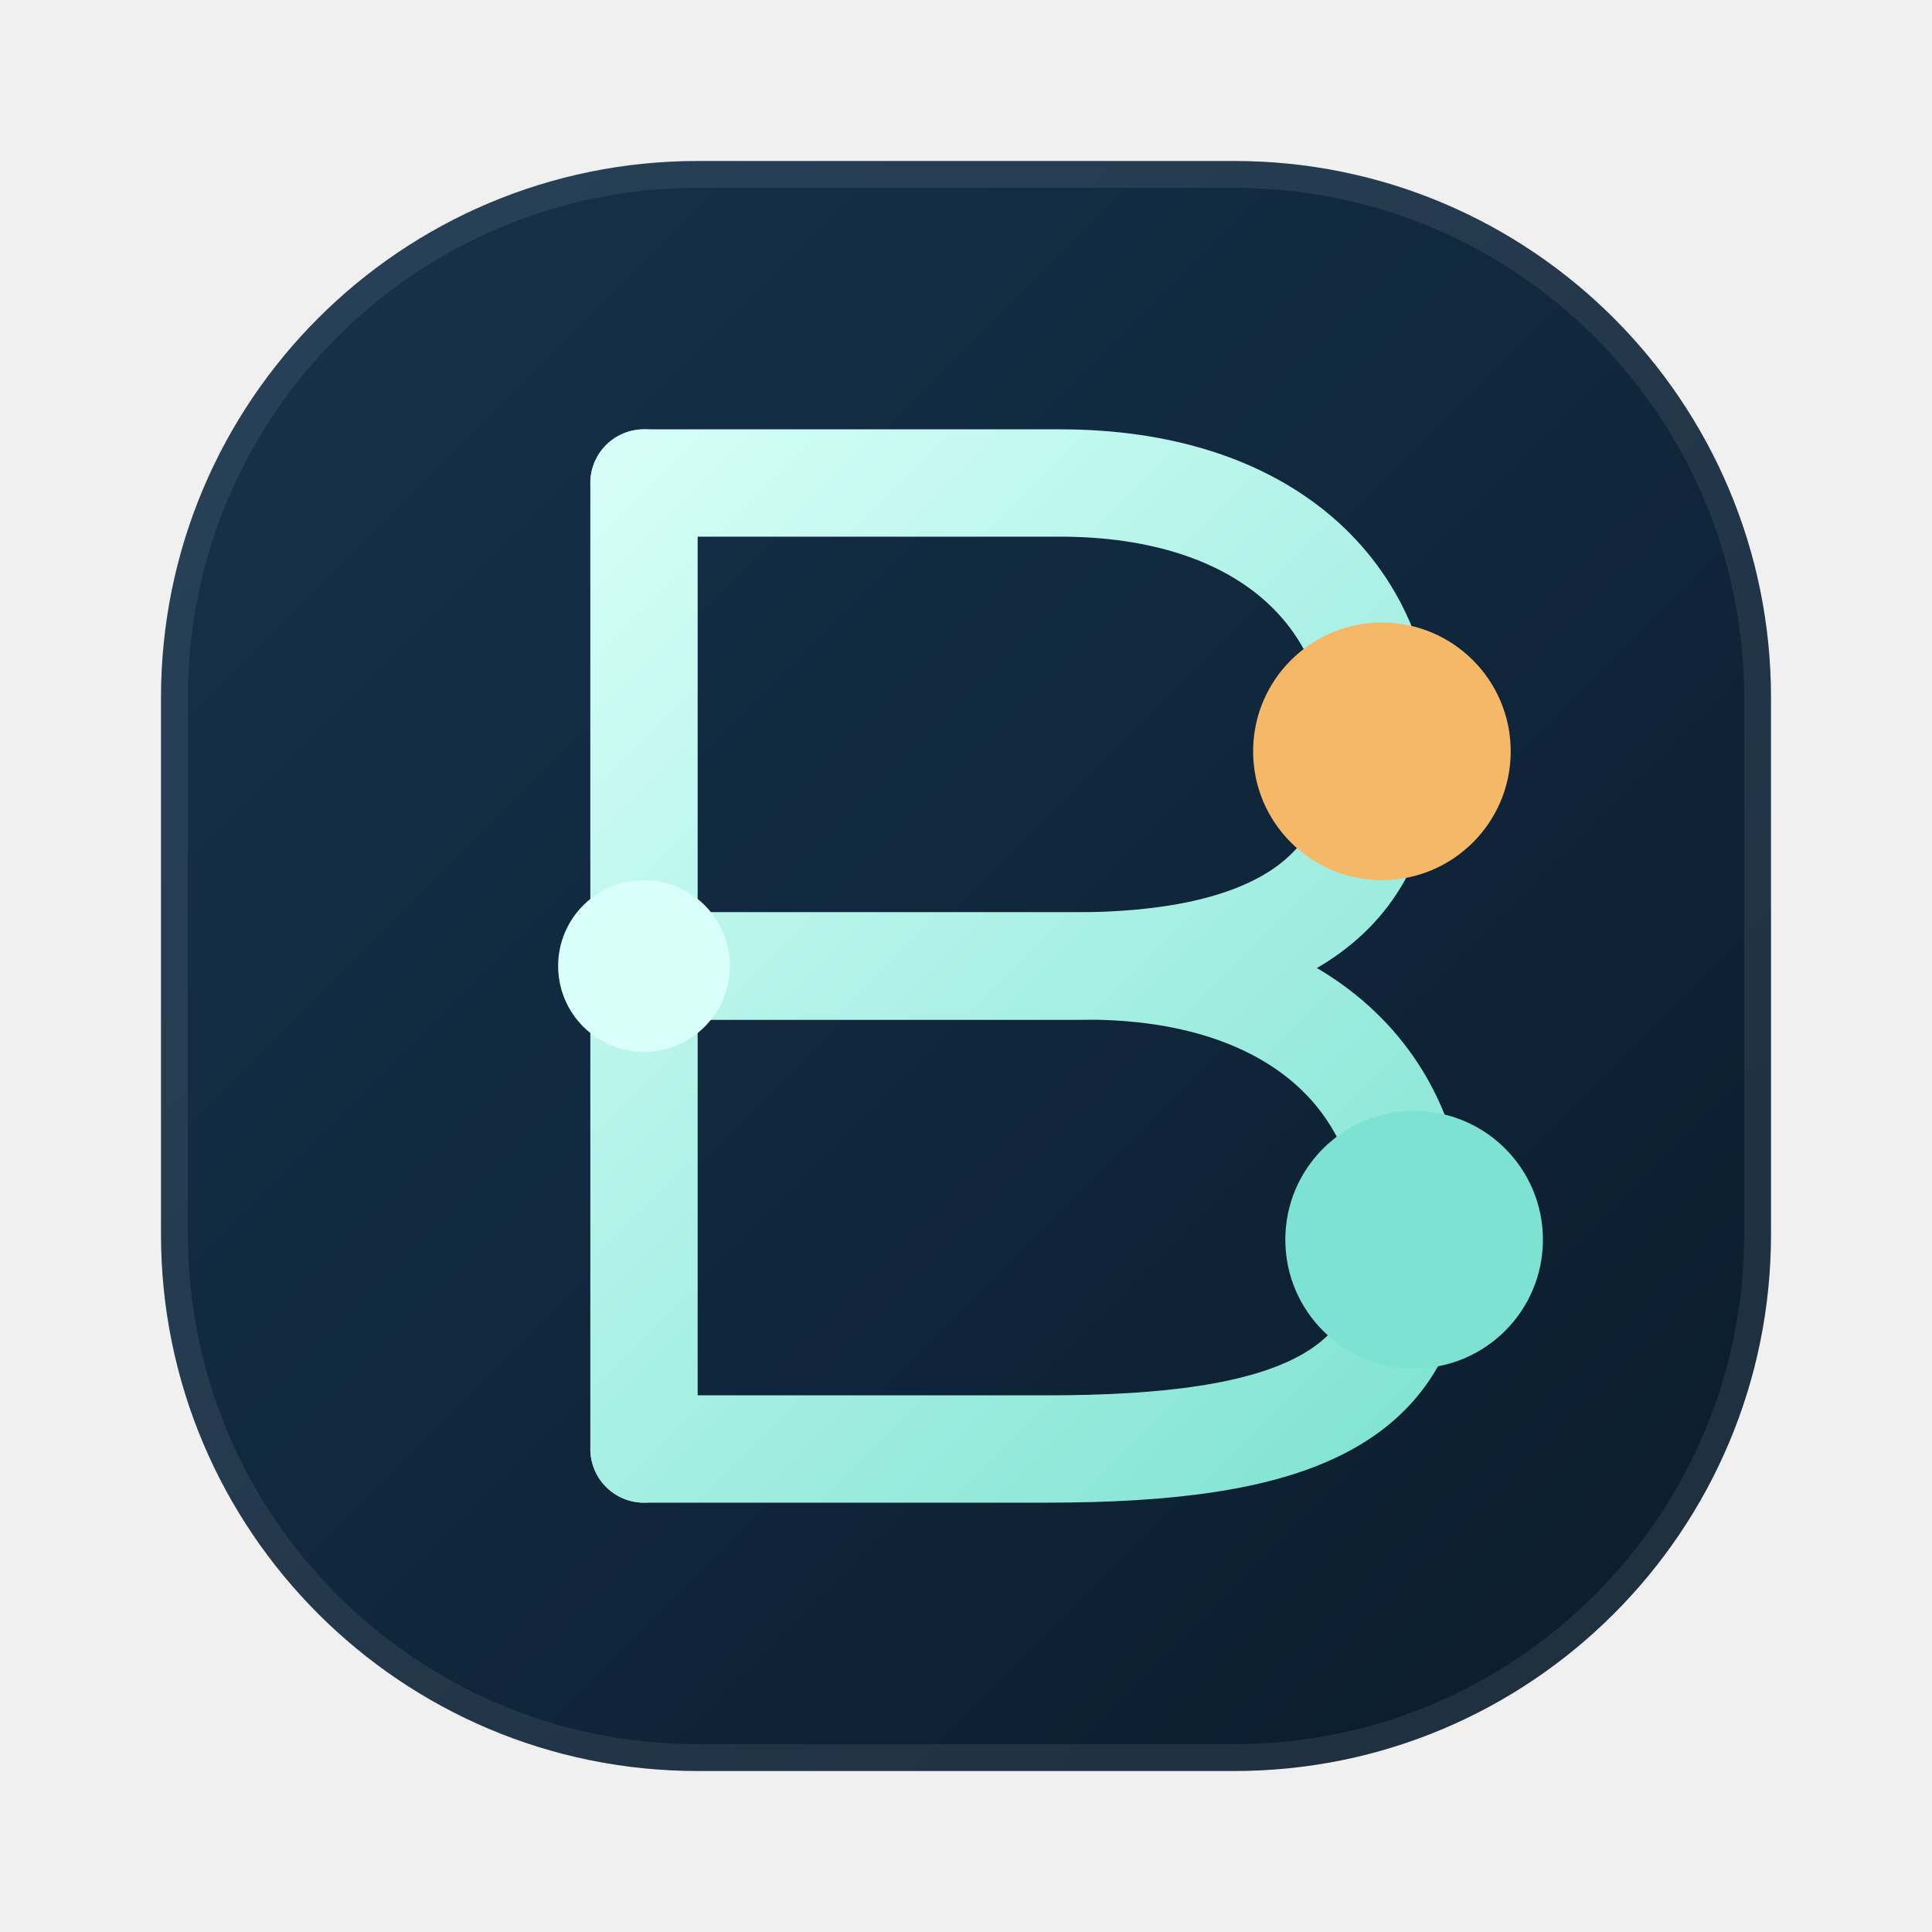
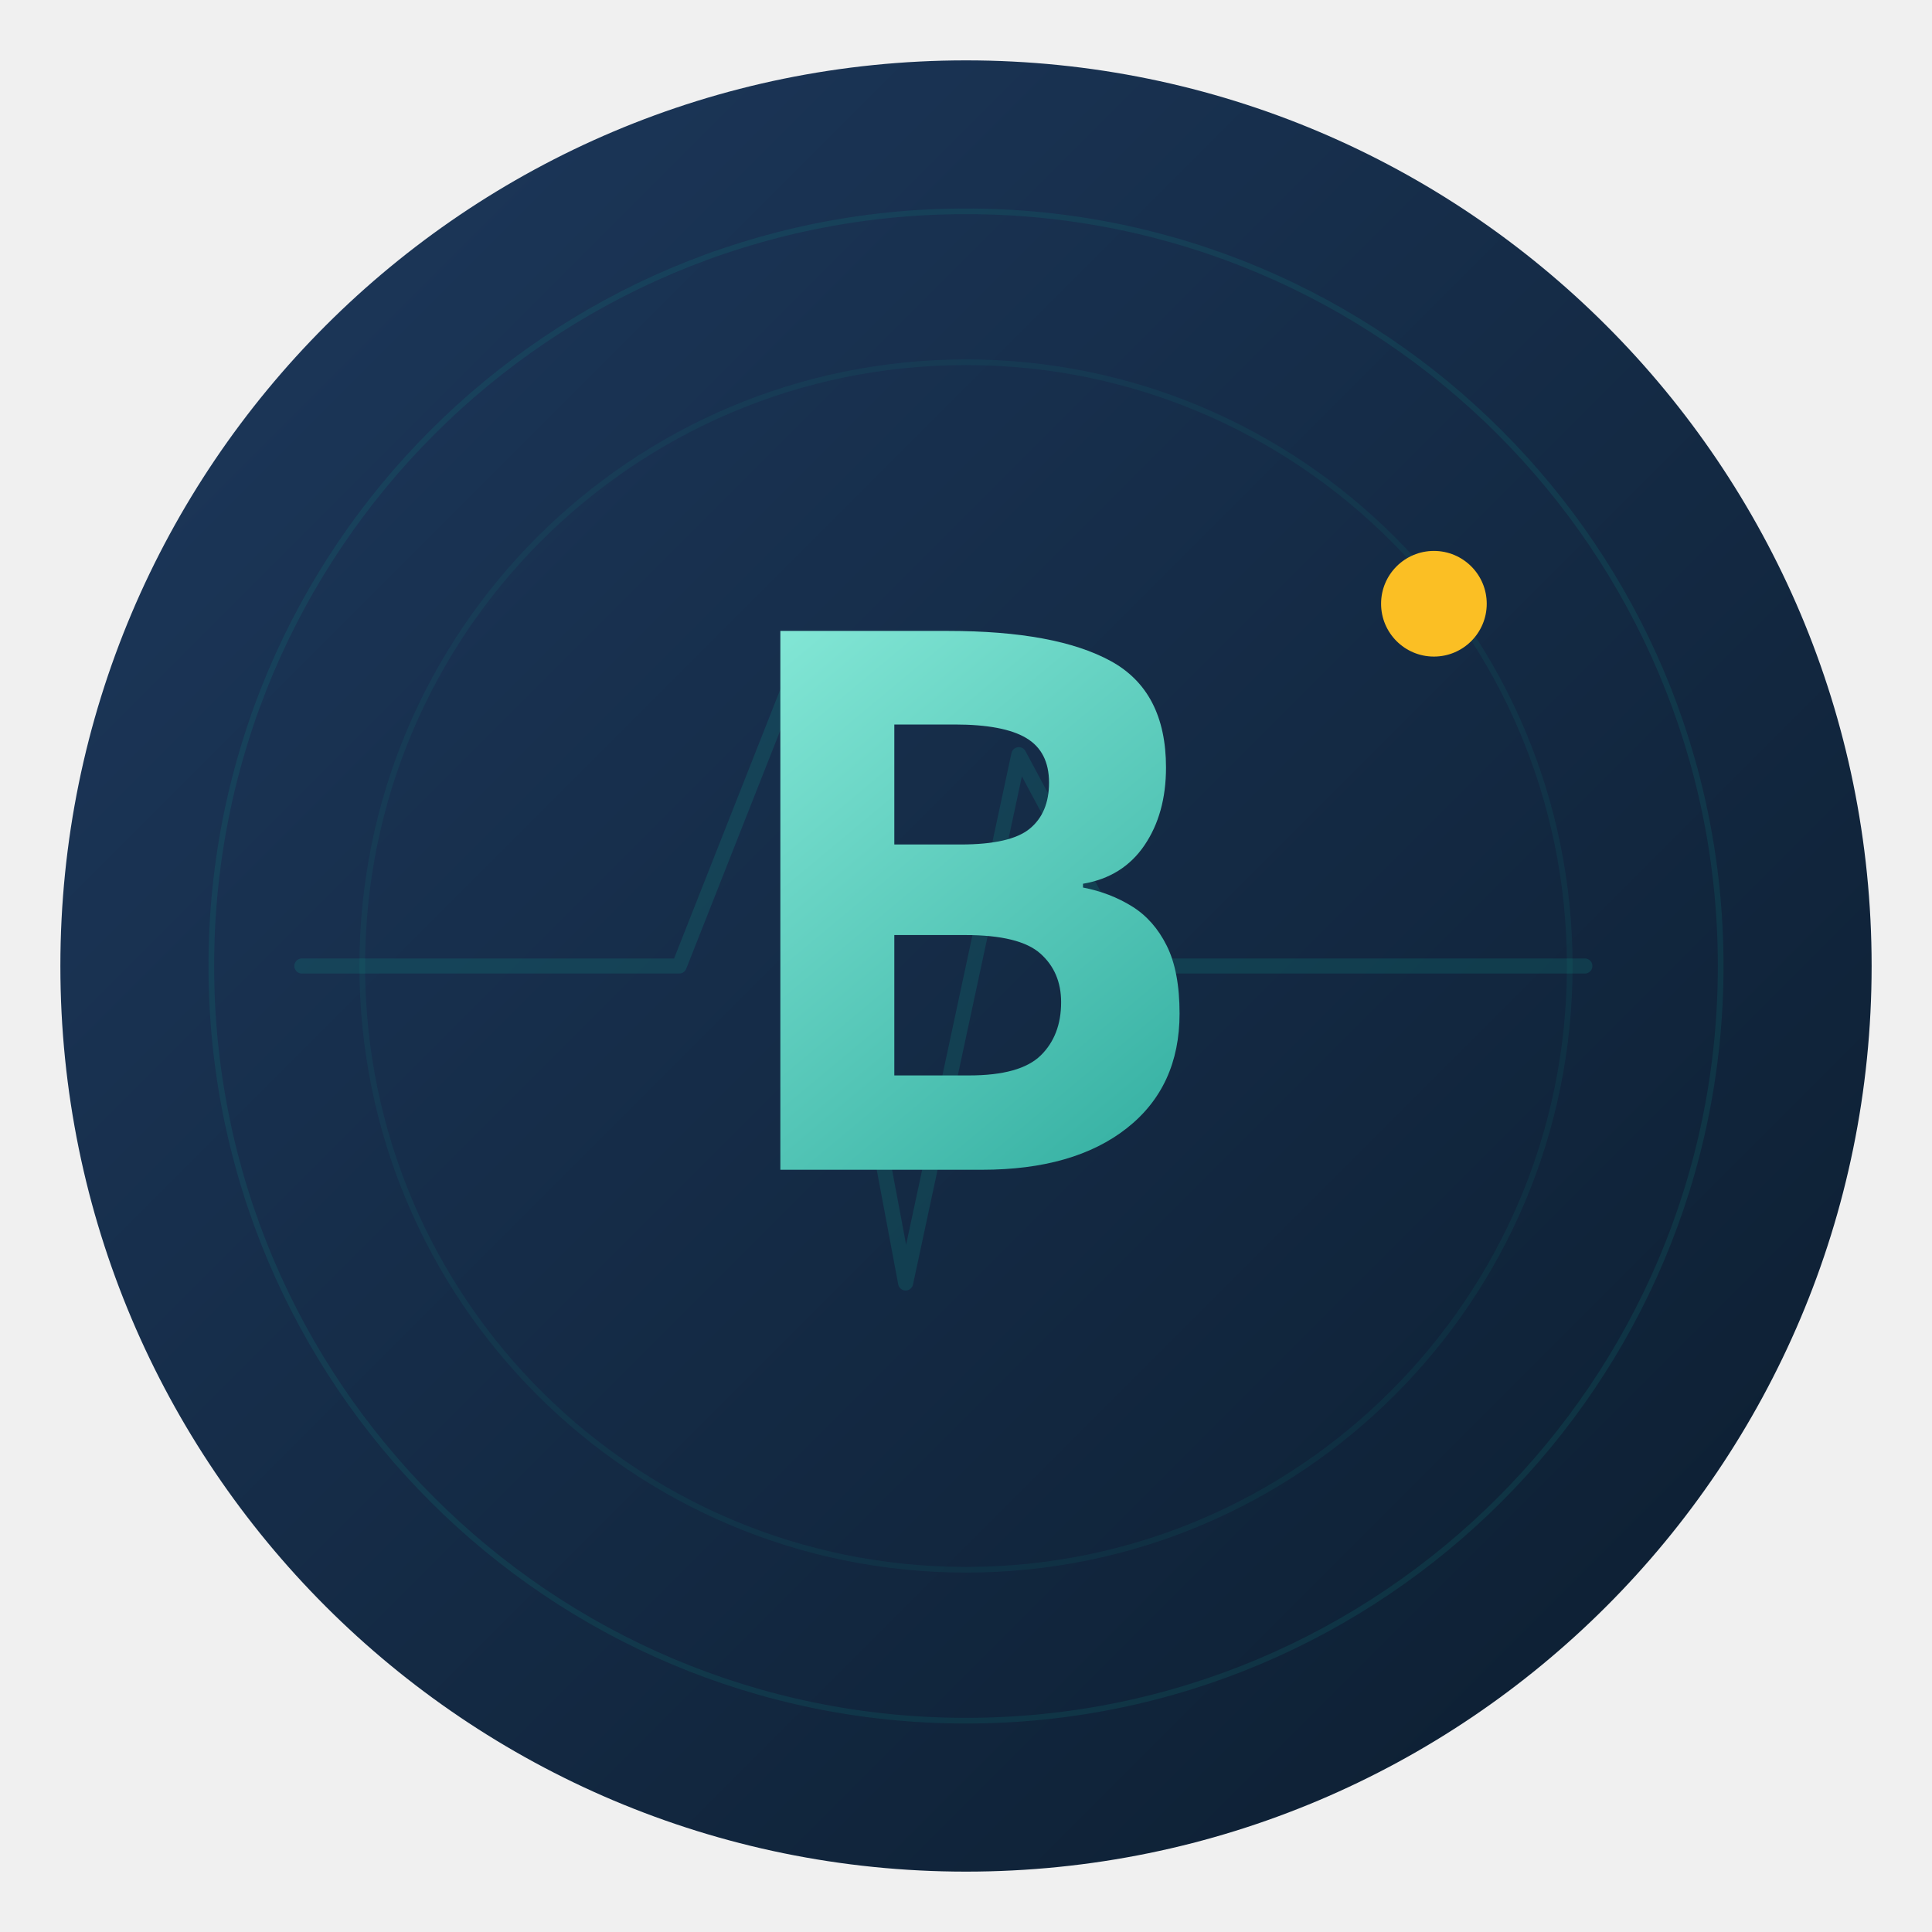
- <svg xmlns="http://www.w3.org/2000/svg" viewBox="0 0 72 72" fill="none">
+ <svg xmlns="http://www.w3.org/2000/svg" viewBox="0 0 512 512">
  <defs>
-     <linearGradient id="surface" x1="8" y1="8" x2="64" y2="64" gradientUnits="userSpaceOnUse">
-       <stop stop-color="#16324b" />
+     <linearGradient id="g4" x1="0" y1="0" x2="512" y2="512" gradientUnits="userSpaceOnUse">
+       <stop stop-color="#1e3a5f" />
      <stop offset="1" stop-color="#0b1c2d" />
    </linearGradient>
-     <linearGradient id="line" x1="20" y1="18" x2="56" y2="54" gradientUnits="userSpaceOnUse">
-       <stop stop-color="#d8fff9" />
-       <stop offset="1" stop-color="#7de2d1" />
+     <linearGradient id="g4t" x1="160" y1="140" x2="360" y2="380" gradientUnits="userSpaceOnUse">
+       <stop stop-color="#99f6e4" />
+       <stop offset="1" stop-color="#0d9488" />
    </linearGradient>
  </defs>
-   <rect x="6" y="6" width="60" height="60" rx="20" fill="url(#surface)" />
-   <rect x="6.5" y="6.5" width="59" height="59" rx="19.5" stroke="#ffffff" stroke-opacity="0.08" />
-   <path d="M24 18H39.5C47.1 18 51.5 22.1 51.5 28C51.5 33.7 47.1 36 40 36H24" stroke="url(#line)" stroke-linecap="round" stroke-linejoin="round" stroke-width="4" />
-   <path d="M24 36H40.5C48.2 36 52.7 40.1 52.7 46.2C52.7 52.2 48.1 54 39 54H24" stroke="url(#line)" stroke-linecap="round" stroke-linejoin="round" stroke-width="4" />
-   <path d="M24 18V54" stroke="url(#line)" stroke-linecap="round" stroke-width="4" />
-   <circle cx="51.5" cy="28" r="4.8" fill="#f4b866" />
-   <circle cx="52.7" cy="46.2" r="4.8" fill="#7de2d1" />
-   <circle cx="24" cy="36" r="3.2" fill="#d8fff9" />
+   <circle cx="256" cy="256" r="240" fill="url(#g4)" />
+   <circle cx="256" cy="256" r="200" fill="none" stroke="#0d9488" stroke-width="1.5" opacity="0.15" />
+   <circle cx="256" cy="256" r="160" fill="none" stroke="#0d9488" stroke-width="1.5" opacity="0.1" />
+   <polyline points="80,256 180,256 210,180 240,340 270,200 300,256 420,256" fill="none" stroke="#0d9488" stroke-width="4" opacity="0.2" stroke-linecap="round" stroke-linejoin="round" />
+   <text x="256" y="310" text-anchor="middle" font-family="system-ui,sans-serif" font-weight="800" font-size="200" fill="url(#g4t)">B</text>
+   <circle cx="380" cy="160" r="14" fill="#fbbf24" />
</svg>
